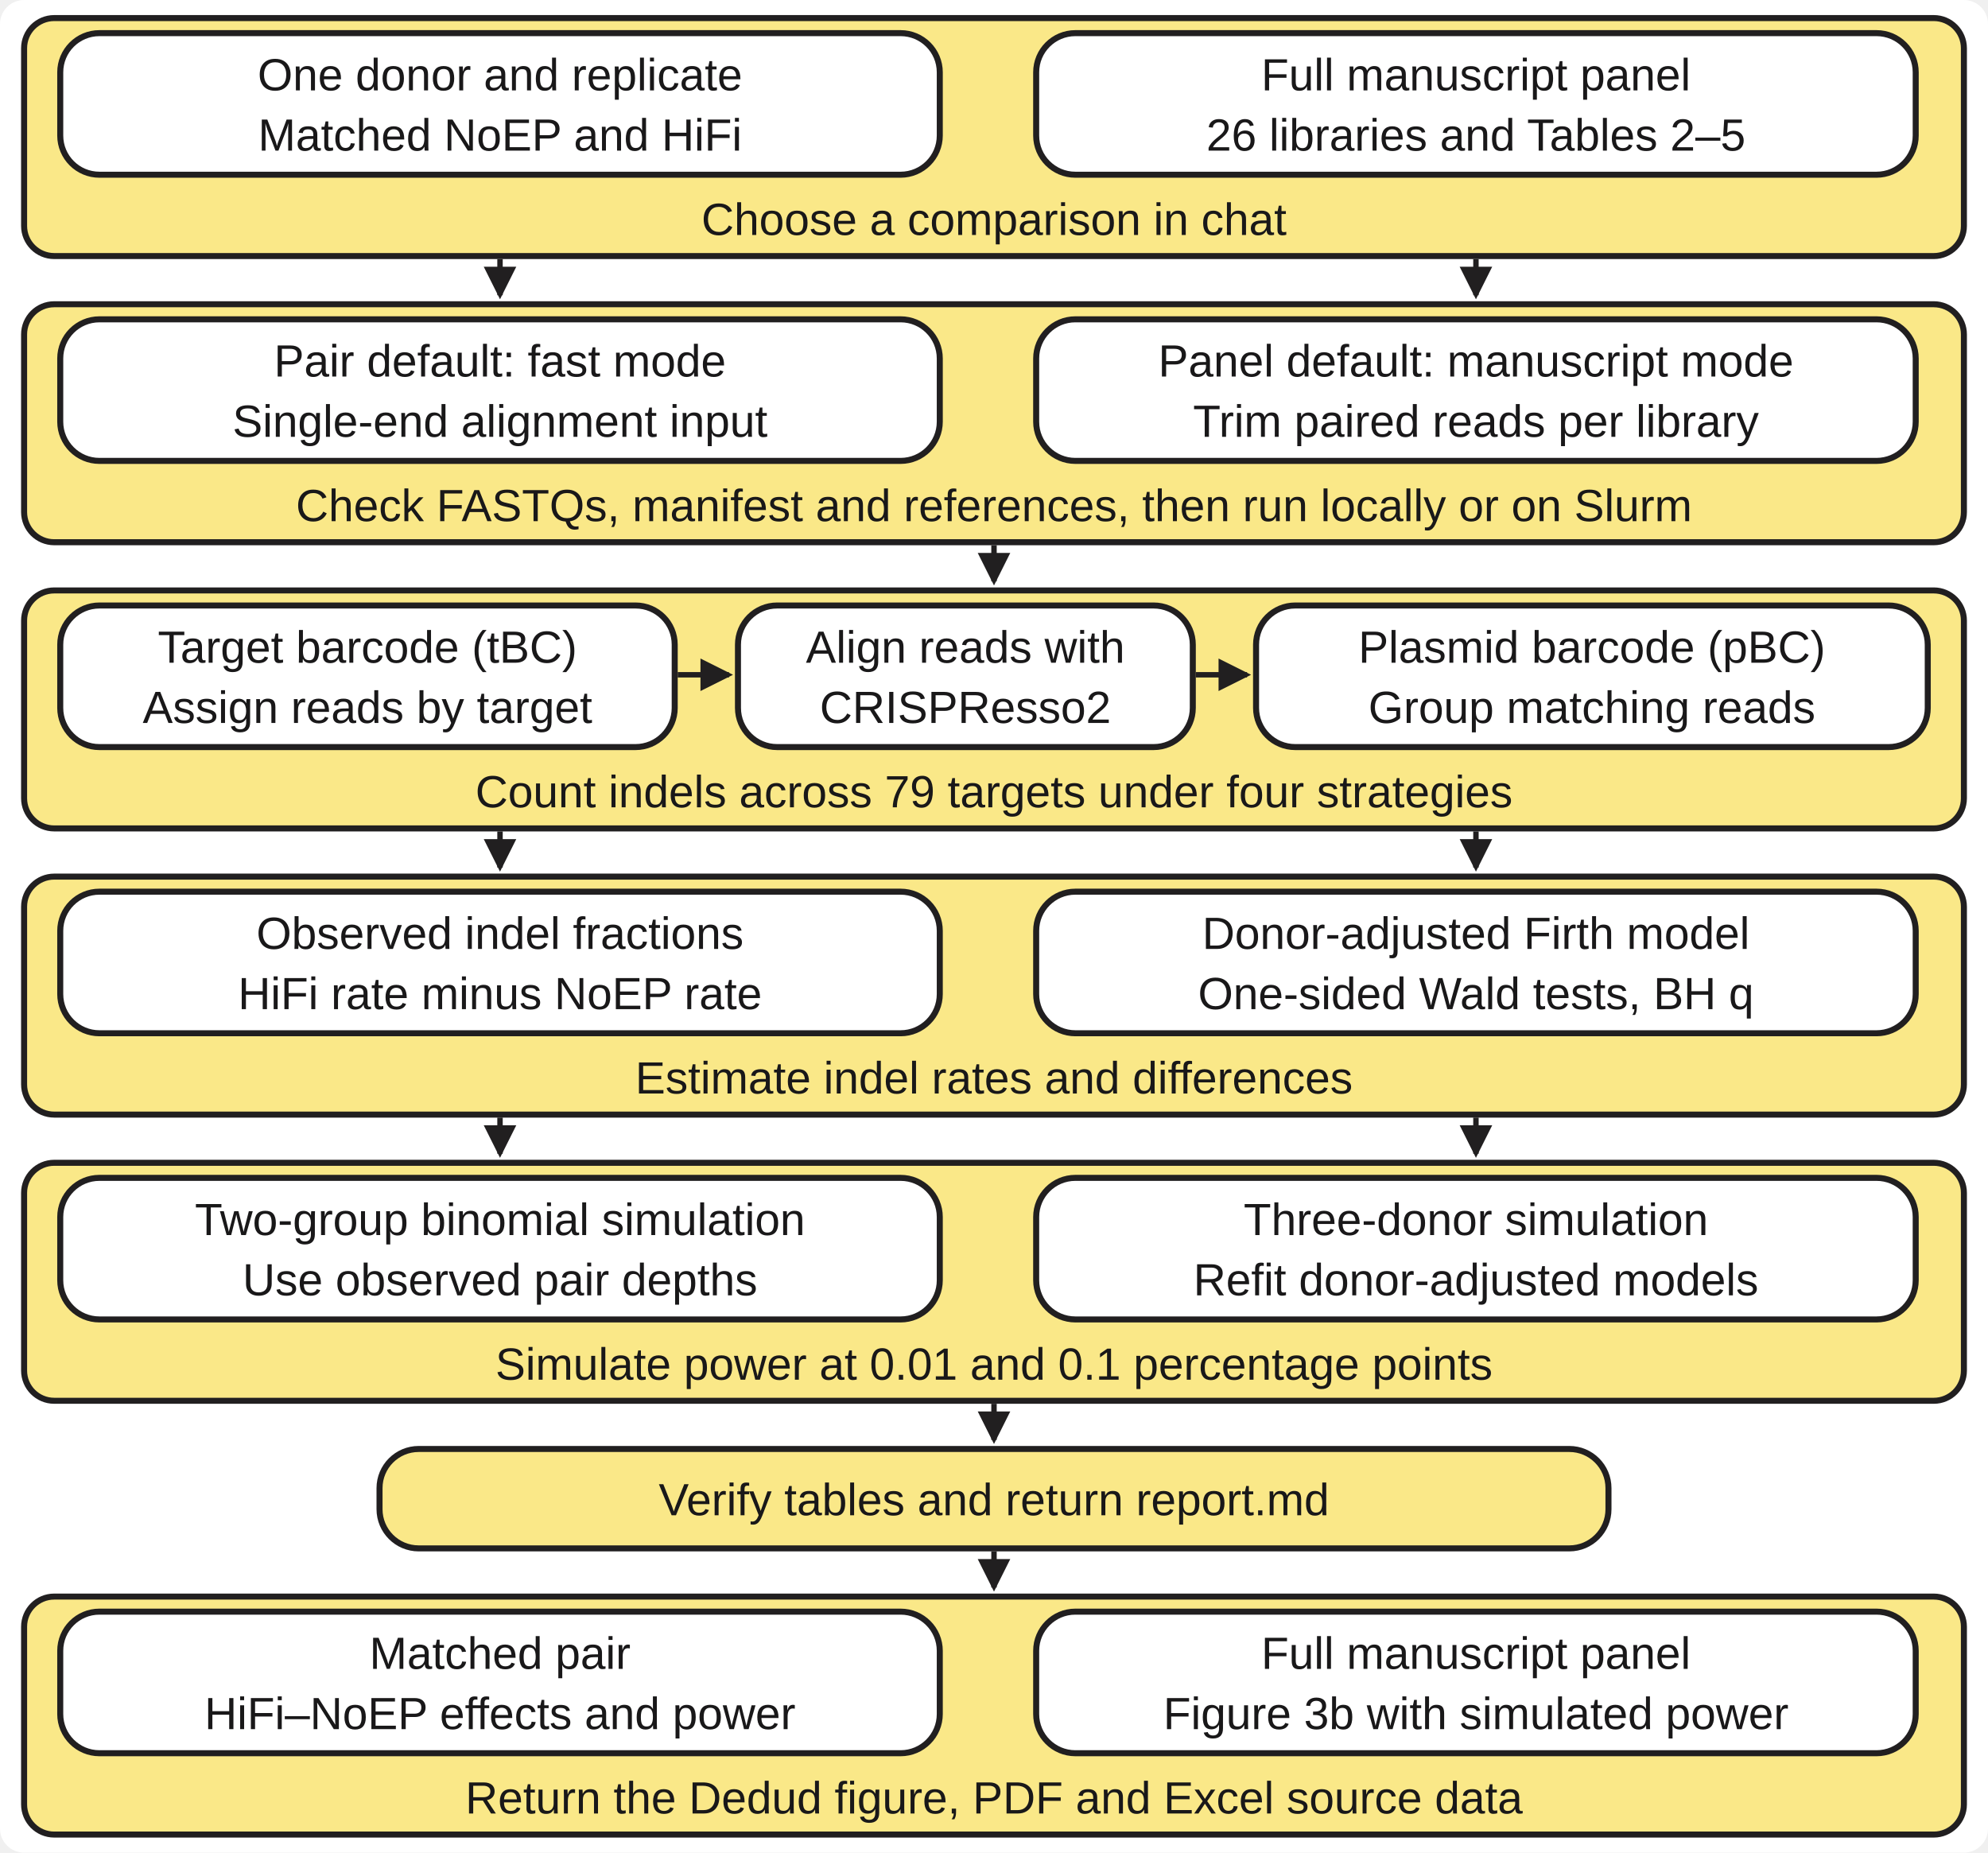
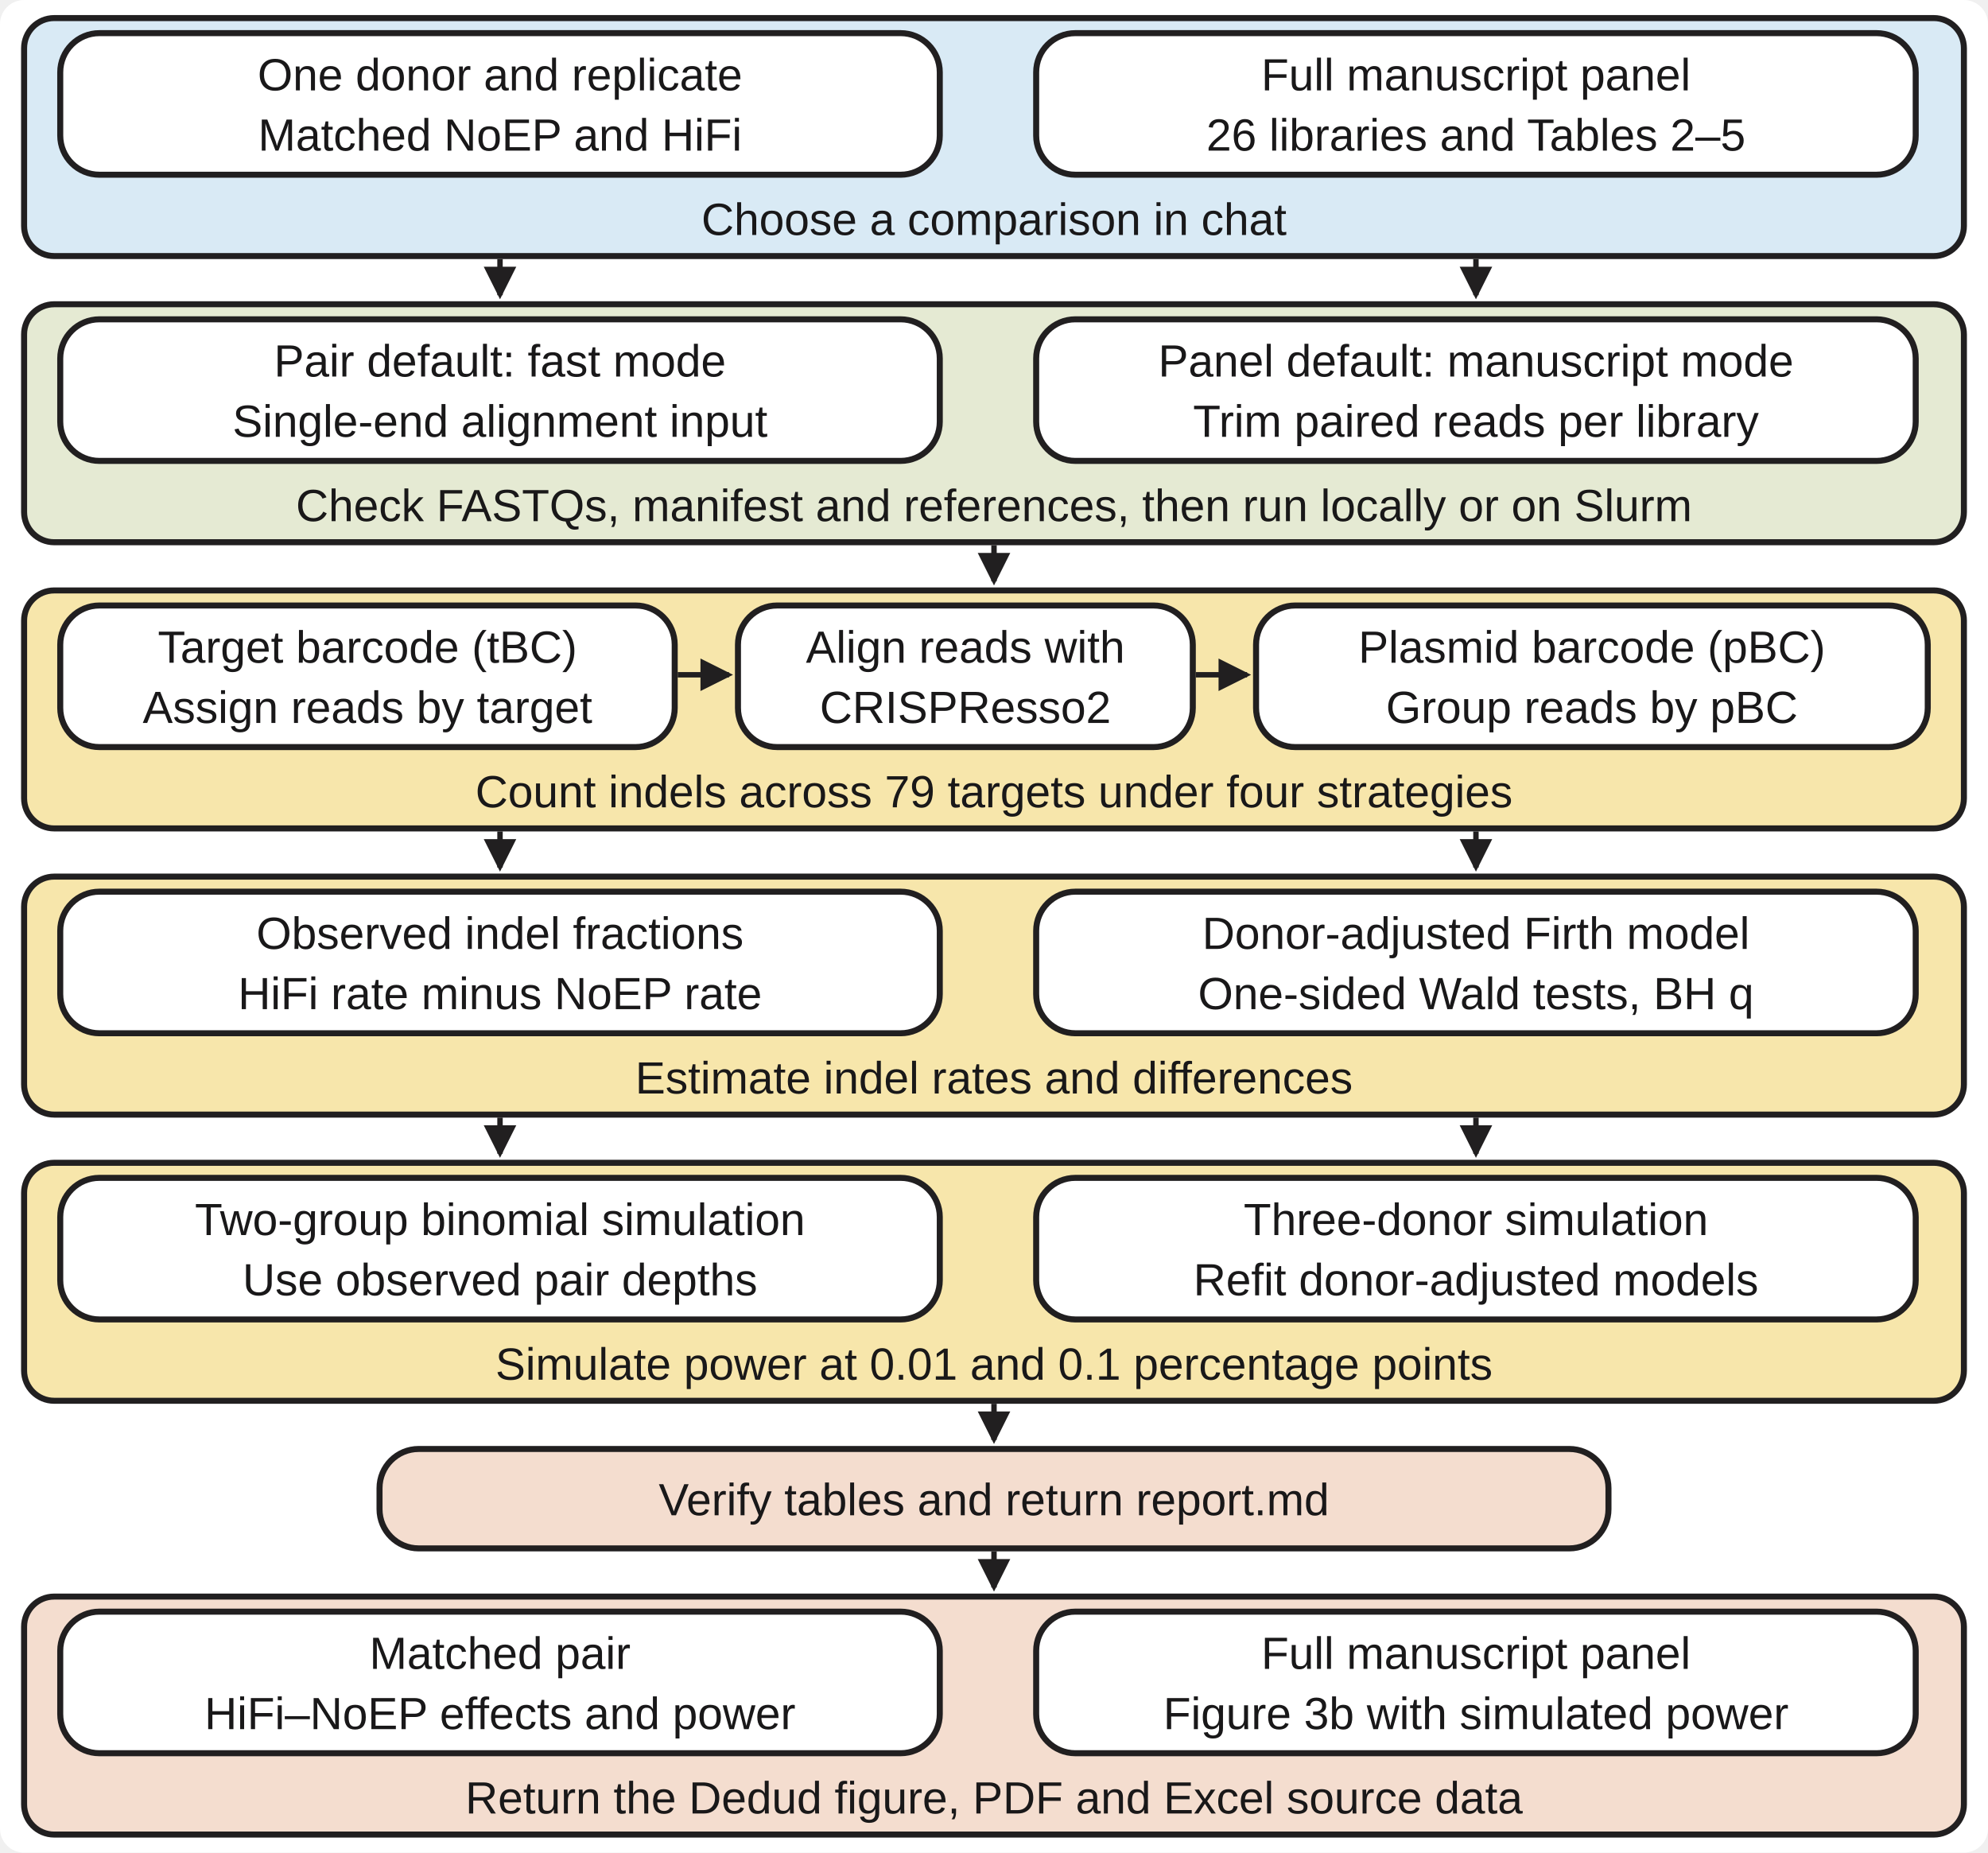
<svg xmlns="http://www.w3.org/2000/svg" width="660" height="615" viewBox="0 0 660 615" role="img" aria-labelledby="title desc">
  <defs>
    <marker id="arrow" viewBox="0 0 8 8" refX="7" refY="4" markerWidth="6" markerHeight="6" orient="auto">
      <path d="M0 0 L8 4 L0 8 Z" fill="#211f20" />
    </marker>
  </defs>
  <style>
-     .stage, .output { fill: #fae888; stroke: #211f20; stroke-width: 2; }
+     .stage, .output { fill: #f7e6ab; stroke: #211f20; stroke-width: 2; }
+     .input { fill: #d9eaf5; }
+     .environment { fill: #e5ead3; }
+     .output { fill: #f4ddcf; }
    .task { fill: white; stroke: #211f20; stroke-width: 2; }
    .flow { fill: none; stroke: #211f20; stroke-width: 1.8; marker-end: url(#arrow); }
    text { font-family: Arial, Helvetica, sans-serif; font-size: 15px; fill: #191819; text-anchor: middle; }
    @media (max-width: 480px) { text { font-size: 19px; } }
  </style>
  <rect width="660" height="615" rx="8" fill="white" />
  <g aria-label="Choose a comparison in chat">
-     <rect class="stage" x="8" y="6" width="644" height="79" rx="10" />
+     <rect class="stage input" x="8" y="6" width="644" height="79" rx="10" />
    <rect class="task" x="20" y="11" width="292" height="47" rx="13" />
    <text x="166" y="30">One donor and replicate</text>
    <text x="166" y="50">Matched NoEP and HiFi</text>
    <rect class="task" x="344" y="11" width="292" height="47" rx="13" />
    <text x="490" y="30">Full manuscript panel</text>
    <text x="490" y="50">26 libraries and Tables 2–5</text>
    <text x="330" y="78">Choose a comparison in chat</text>
  </g>
  <path class="flow" d="M166 86 v12" />
  <path class="flow" d="M490 86 v12" />
  <g aria-label="Check FASTQs, manifest and references, then run locally or on Slurm">
-     <rect class="stage" x="8" y="101" width="644" height="79" rx="10" />
+     <rect class="stage environment" x="8" y="101" width="644" height="79" rx="10" />
    <rect class="task" x="20" y="106" width="292" height="47" rx="13" />
    <text x="166" y="125">Pair default: fast mode</text>
    <text x="166" y="145">Single-end alignment input</text>
    <rect class="task" x="344" y="106" width="292" height="47" rx="13" />
    <text x="490" y="125">Panel default: manuscript mode</text>
    <text x="490" y="145">Trim paired reads per library</text>
    <text x="330" y="173">Check FASTQs, manifest and references, then run locally or on Slurm</text>
  </g>
  <path class="flow" d="M330 181 v12" />
  <g aria-label="Count indels across 79 targets under four strategies">
    <rect class="stage" x="8" y="196" width="644" height="79" rx="10" />
    <rect class="task" x="20" y="201" width="204" height="47" rx="13" />
    <text x="122" y="220">Target barcode (tBC)</text>
    <text x="122" y="240">Assign reads by target</text>
    <path class="flow" d="M225 224 h17" />
    <rect class="task" x="245" y="201" width="151" height="47" rx="13" />
    <text x="320.5" y="220">Align reads with</text>
    <text x="320.5" y="240">CRISPResso2</text>
    <path class="flow" d="M397 224 h17" />
    <rect class="task" x="417" y="201" width="223" height="47" rx="13" />
    <text x="528.5" y="220">Plasmid barcode (pBC)</text>
-     <text x="528.5" y="240">Group matching reads</text>
+     <text x="528.5" y="240">Group reads by pBC</text>
    <text x="330" y="268">Count indels across 79 targets under four strategies</text>
  </g>
  <path class="flow" d="M166 276 v12" />
  <path class="flow" d="M490 276 v12" />
  <g aria-label="Estimate indel rates and differences">
    <rect class="stage" x="8" y="291" width="644" height="79" rx="10" />
    <rect class="task" x="20" y="296" width="292" height="47" rx="13" />
    <text x="166" y="315">Observed indel fractions</text>
    <text x="166" y="335">HiFi rate minus NoEP rate</text>
    <rect class="task" x="344" y="296" width="292" height="47" rx="13" />
    <text x="490" y="315">Donor-adjusted Firth model</text>
    <text x="490" y="335">One-sided Wald tests, BH q</text>
    <text x="330" y="363">Estimate indel rates and differences</text>
  </g>
  <path class="flow" d="M166 371 v12" />
  <path class="flow" d="M490 371 v12" />
  <g aria-label="Simulate power at 0.01 and 0.1 percentage points">
    <rect class="stage" x="8" y="386" width="644" height="79" rx="10" />
    <rect class="task" x="20" y="391" width="292" height="47" rx="13" />
    <text x="166" y="410">Two-group binomial simulation</text>
    <text x="166" y="430">Use observed pair depths</text>
    <rect class="task" x="344" y="391" width="292" height="47" rx="13" />
    <text x="490" y="410">Three-donor simulation</text>
    <text x="490" y="430">Refit donor-adjusted models</text>
    <text x="330" y="458">Simulate power at 0.01 and 0.1 percentage points</text>
  </g>
  <path class="flow" d="M330 466 v12" />
  <rect class="output" x="126" y="481" width="408" height="33" rx="13" />
  <text x="330" y="503">Verify tables and return report.md</text>
  <path class="flow" d="M330 515 v12" />
  <g aria-label="Return the Dedud figure, PDF and Excel source data">
-     <rect class="stage" x="8" y="530" width="644" height="79" rx="10" />
+     <rect class="stage output" x="8" y="530" width="644" height="79" rx="10" />
    <rect class="task" x="20" y="535" width="292" height="47" rx="13" />
    <text x="166" y="554">Matched pair</text>
    <text x="166" y="574">HiFi–NoEP effects and power</text>
    <rect class="task" x="344" y="535" width="292" height="47" rx="13" />
    <text x="490" y="554">Full manuscript panel</text>
    <text x="490" y="574">Figure 3b with simulated power</text>
    <text x="330" y="602">Return the Dedud figure, PDF and Excel source data</text>
  </g>
</svg>
